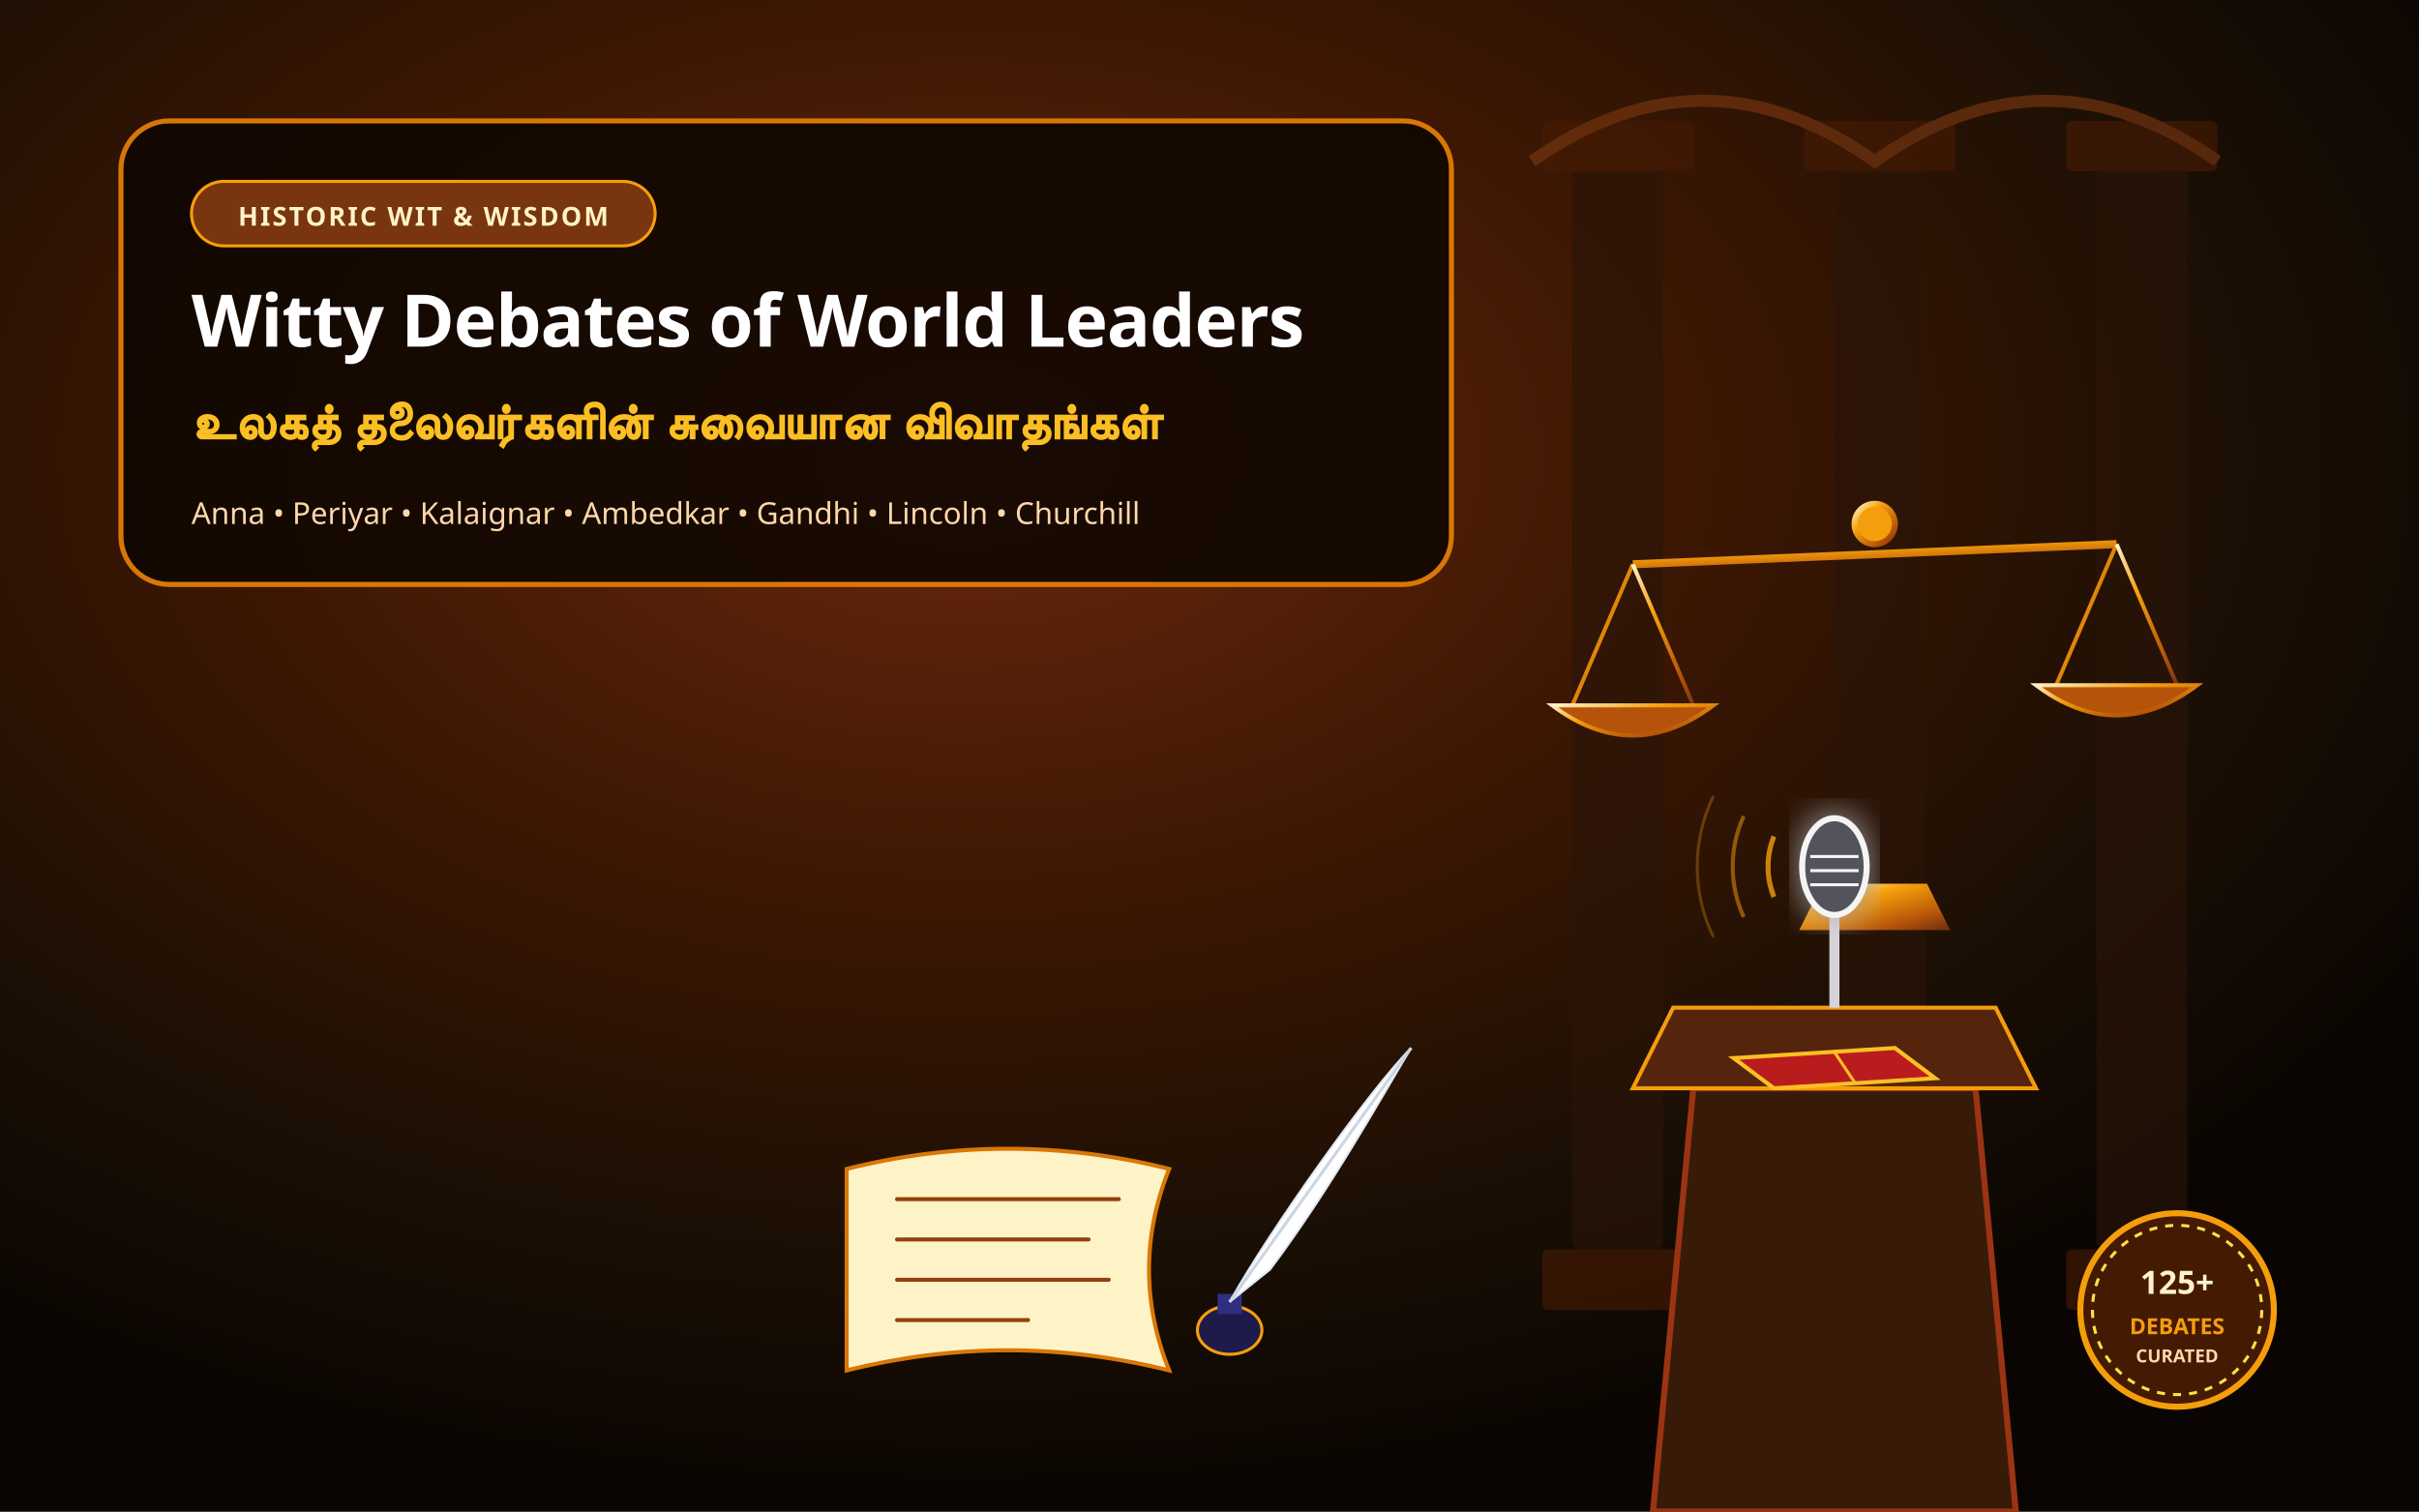
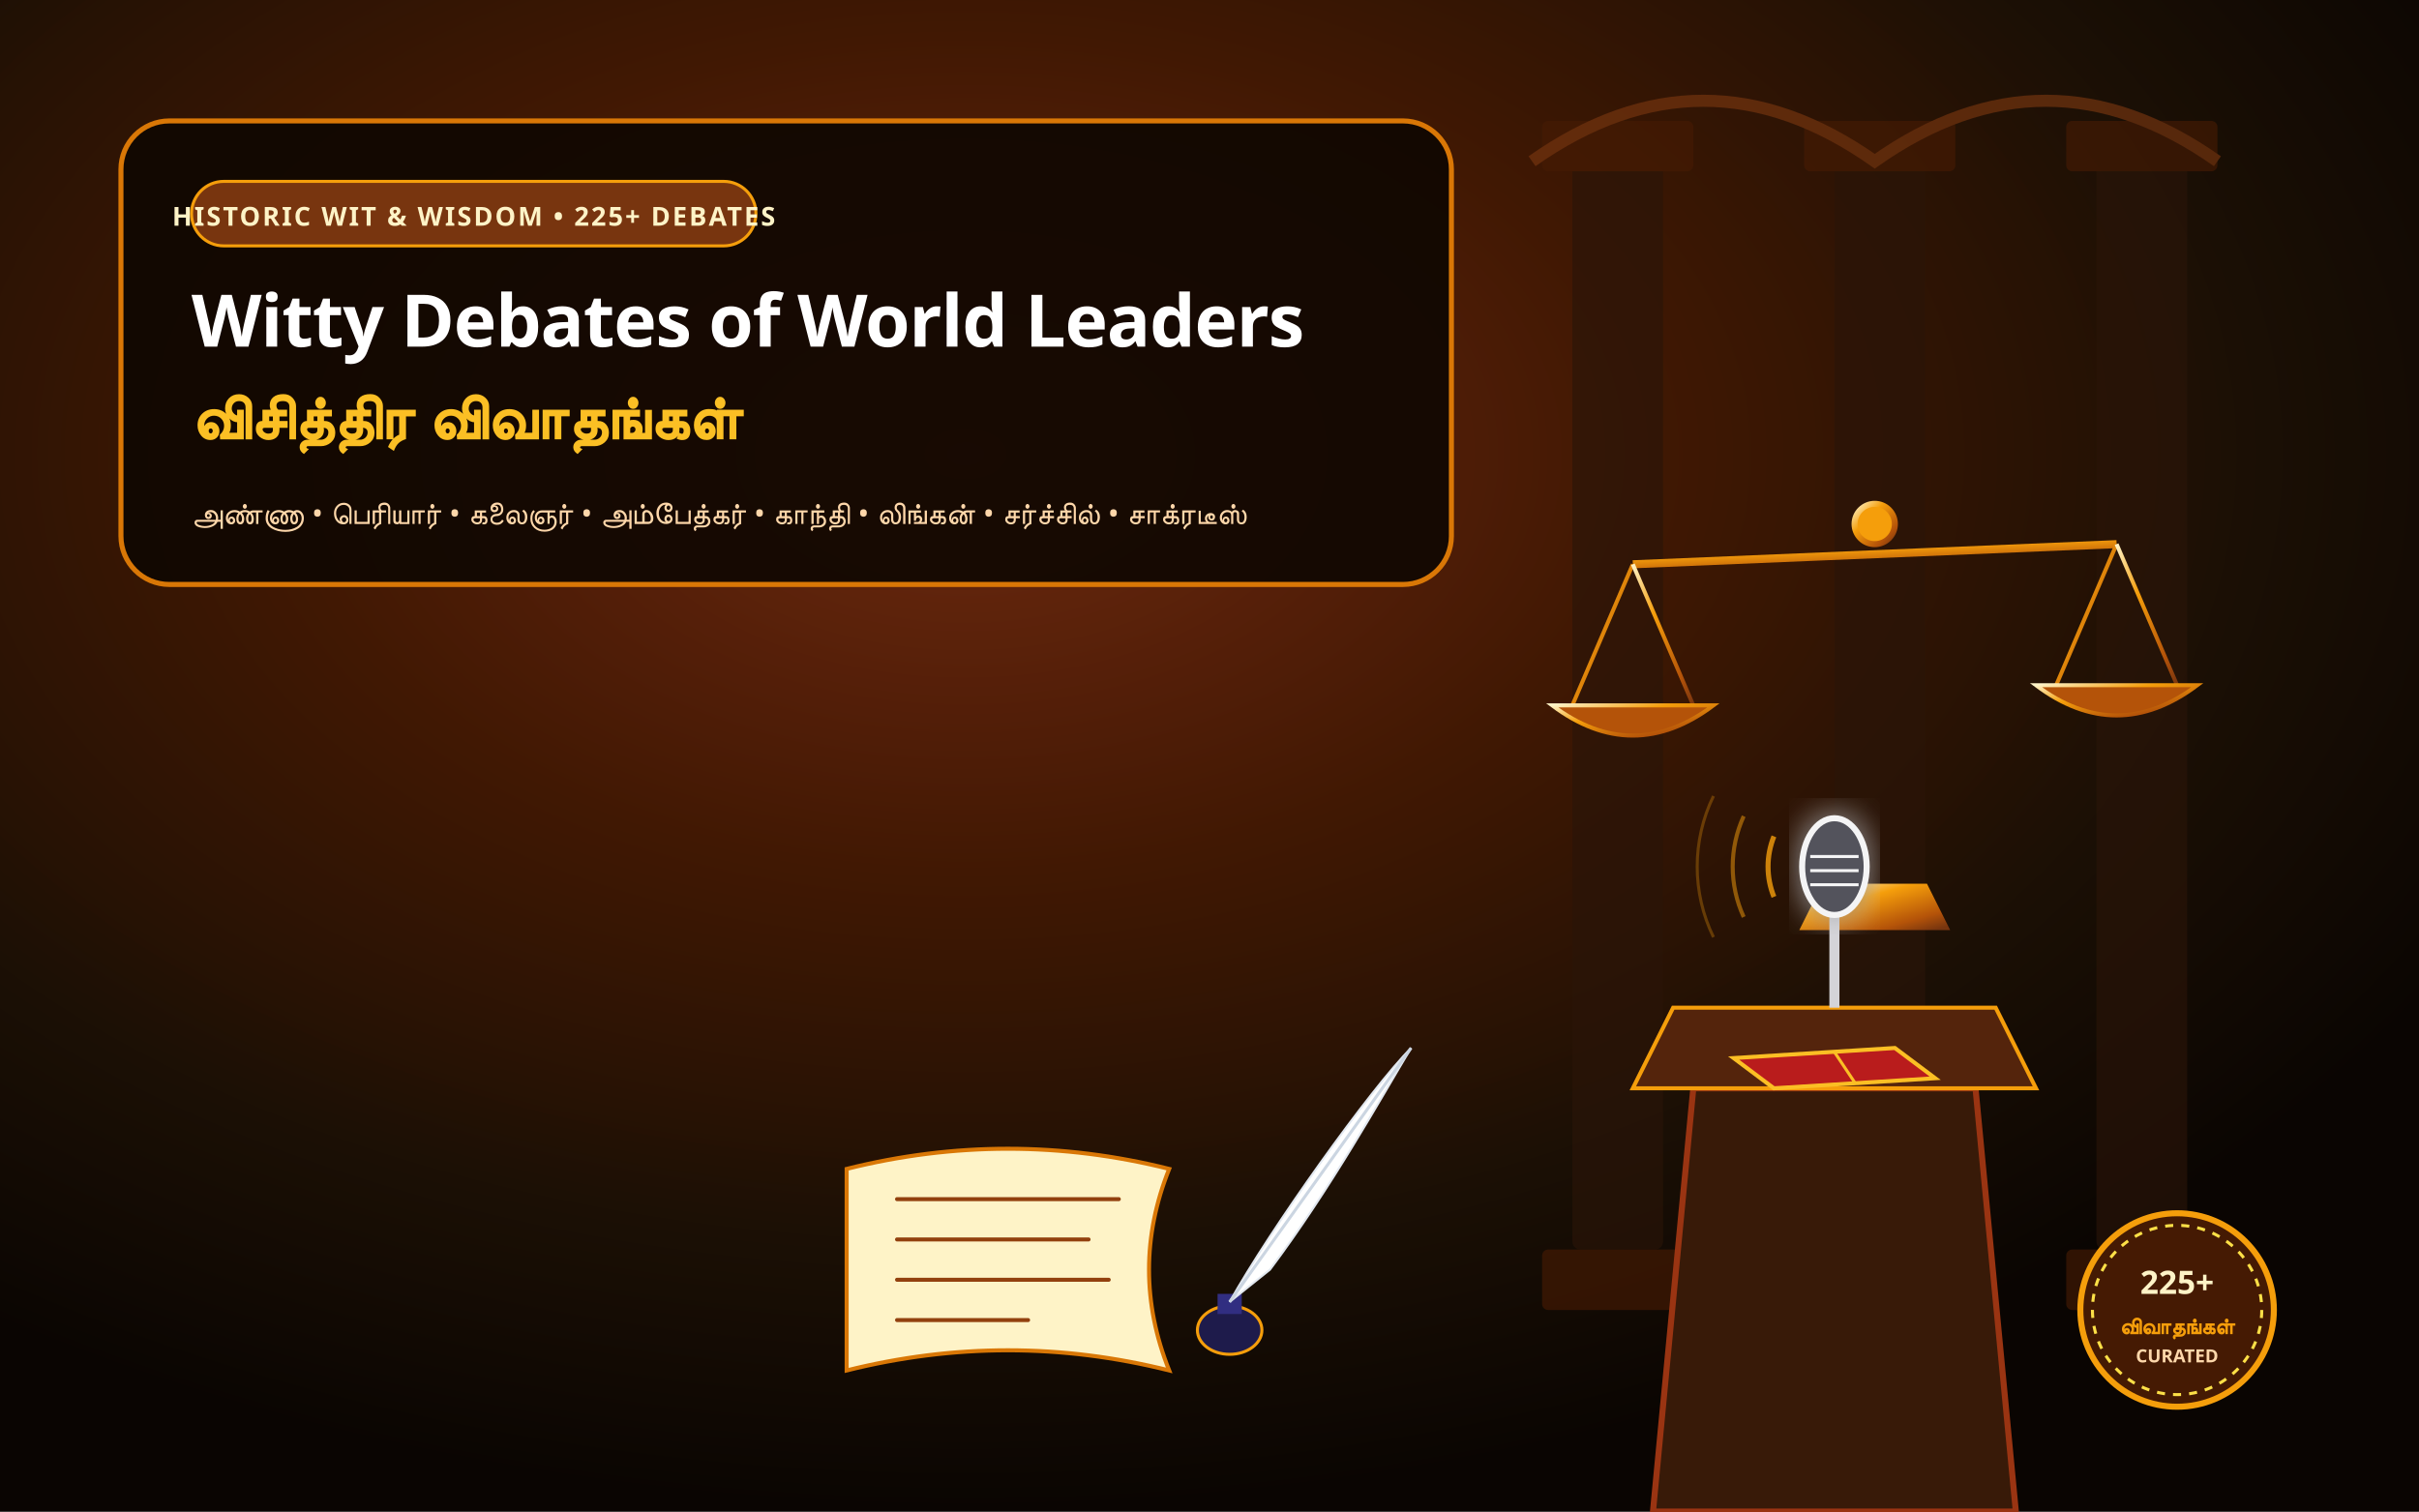
<svg xmlns="http://www.w3.org/2000/svg" viewBox="0 0 1200 750" width="1200" height="750">
  <defs>
    <radialGradient id="chamberGlow" cx="40%" cy="30%" r="70%">
-       <stop offset="0%" stop-color="#7c2d12" stop-opacity="0.85" />
-       <stop offset="40%" stop-color="#451a03" stop-opacity="0.9" />
-       <stop offset="75%" stop-color="#1c1005" stop-opacity="0.95" />
+       <stop offset="0%" stop-color="#7c2d12" stop-opacity="0.88" />
+       <stop offset="40%" stop-color="#451a03" stop-opacity="0.92" />
+       <stop offset="75%" stop-color="#1c1005" stop-opacity="0.96" />
      <stop offset="100%" stop-color="#0a0502" stop-opacity="1" />
    </radialGradient>
    <linearGradient id="debateGold" x1="0%" y1="0%" x2="100%" y2="100%">
      <stop offset="0%" stop-color="#fef3c7" />
      <stop offset="35%" stop-color="#f59e0b" />
      <stop offset="80%" stop-color="#b45309" />
      <stop offset="100%" stop-color="#78350f" />
    </linearGradient>
    <filter id="amberGlow" x="-20%" y="-20%" width="140%" height="140%">
      <feGaussianBlur stdDeviation="8" result="blur" />
      <feComposite in="SourceGraphic" in2="blur" operator="over" />
    </filter>
  </defs>
  <rect width="1200" height="750" fill="#0a0502" />
  <rect width="1200" height="750" fill="url(#chamberGlow)" />
  <g fill="#291407" opacity="0.65">
    <rect x="780" y="80" width="45" height="540" rx="4" />
    <rect x="765" y="60" width="75" height="25" rx="3" fill="#451a03" />
    <rect x="765" y="620" width="75" height="30" rx="3" fill="#451a03" />
    <rect x="910" y="80" width="45" height="540" rx="4" />
    <rect x="895" y="60" width="75" height="25" rx="3" fill="#451a03" />
    <rect x="895" y="620" width="75" height="30" rx="3" fill="#451a03" />
    <rect x="1040" y="80" width="45" height="540" rx="4" />
    <rect x="1025" y="60" width="75" height="25" rx="3" fill="#451a03" />
    <rect x="1025" y="620" width="75" height="30" rx="3" fill="#451a03" />
    <path d="M 760 80 Q 845 20 930 80 Q 1015 20 1100 80" stroke="#78350f" stroke-width="6" fill="none" />
  </g>
  <g transform="translate(930, 260)" stroke="url(#debateGold)" stroke-width="3" fill="none">
    <line x1="0" y1="0" x2="0" y2="180" stroke-width="5" />
    <circle cx="0" cy="0" r="10" fill="#f59e0b" />
    <polygon points="-25,180 25,180 35,200 -35,200" fill="url(#debateGold)" />
    <line x1="-120" y1="20" x2="120" y2="10" stroke-width="4" />
    <line x1="-120" y1="20" x2="-150" y2="90" stroke-width="2" />
    <line x1="-120" y1="20" x2="-90" y2="90" stroke-width="2" />
    <path d="M -160 90 Q -120 120 -80 90 Z" fill="#b45309" stroke-width="2" />
    <line x1="120" y1="10" x2="90" y2="80" stroke-width="2" />
    <line x1="120" y1="10" x2="150" y2="80" stroke-width="2" />
    <path d="M 80 80 Q 120 110 160 80 Z" fill="#b45309" stroke-width="2" />
  </g>
  <g transform="translate(760, 420)">
    <polygon points="80,120 220,120 240,330 60,330" fill="#381a08" stroke="#9a3412" stroke-width="3" />
    <polygon points="50,120 250,120 230,80 70,80" fill="#54240c" stroke="#f59e0b" stroke-width="2" />
    <polygon points="100,105 180,100 200,115 120,120" fill="#b91c1c" stroke="#fbbf24" stroke-width="2" />
    <line x1="150" y1="102" x2="160" y2="117" stroke="#fbbf24" stroke-width="1.5" />
    <line x1="150" y1="80" x2="150" y2="10" stroke="#d4d4d8" stroke-width="5" />
    <ellipse cx="150" cy="10" rx="16" ry="24" fill="#52525b" stroke="#f4f4f5" stroke-width="3" filter="url(#amberGlow)" />
    <line x1="138" y1="5" x2="162" y2="5" stroke="#f4f4f5" stroke-width="1.5" />
    <line x1="138" y1="12" x2="162" y2="12" stroke="#f4f4f5" stroke-width="1.5" />
    <line x1="138" y1="19" x2="162" y2="19" stroke="#f4f4f5" stroke-width="1.5" />
    <path d="M 120 -5 A 40 40 0 0 0 120 25" fill="none" stroke="#f59e0b" stroke-width="2.5" opacity="0.8" />
    <path d="M 105 -15 A 60 60 0 0 0 105 35" fill="none" stroke="#f59e0b" stroke-width="2" opacity="0.5" />
    <path d="M 90 -25 A 80 80 0 0 0 90 45" fill="none" stroke="#f59e0b" stroke-width="1.5" opacity="0.3" />
  </g>
  <g transform="translate(420, 520)">
    <path d="M 0 60 Q 80 40 160 60 Q 140 110 160 160 Q 80 140 0 160 Z" fill="#fef3c7" stroke="#d97706" stroke-width="2" />
    <line x1="25" y1="75" x2="135" y2="75" stroke="#92400e" stroke-width="2" stroke-linecap="round" />
    <line x1="25" y1="95" x2="120" y2="95" stroke="#92400e" stroke-width="2" stroke-linecap="round" />
    <line x1="25" y1="115" x2="130" y2="115" stroke="#92400e" stroke-width="2" stroke-linecap="round" />
    <line x1="25" y1="135" x2="90" y2="135" stroke="#92400e" stroke-width="2" stroke-linecap="round" />
    <ellipse cx="190" cy="140" rx="16" ry="12" fill="#1e1b4b" stroke="#f59e0b" stroke-width="1.5" />
    <rect x="184" y="122" width="12" height="10" fill="#312e81" />
    <path d="M 190 126 C 210 90 260 20 280 0 C 265 25 240 70 210 110 Z" fill="#ffffff" stroke="#e2e8f0" stroke-width="1" />
    <line x1="190" y1="126" x2="280" y2="0" stroke="#cbd5e1" stroke-width="1.5" />
  </g>
  <g transform="translate(60, 60)">
-     <rect width="660" height="230" rx="24" fill="#0f0702" fill-opacity="0.88" stroke="#d97706" stroke-width="2.5" />
-     <rect x="35" y="30" width="230" height="32" rx="16" fill="#78350f" stroke="#f59e0b" stroke-width="1.5" />
-     <text x="150" y="52" font-family="system-ui, sans-serif" font-size="13" font-weight="900" fill="#fef3c7" text-anchor="middle" letter-spacing="1">HISTORIC WIT &amp; WISDOM</text>
+     <rect width="660" height="230" rx="24" fill="#0f0702" fill-opacity="0.9" stroke="#d97706" stroke-width="2.5" />
+     <rect x="35" y="30" width="280" height="32" rx="16" fill="#78350f" stroke="#f59e0b" stroke-width="1.5" />
+     <text x="175" y="52" font-family="system-ui, sans-serif" font-size="13" font-weight="900" fill="#fef3c7" text-anchor="middle" letter-spacing="1">HISTORIC WIT &amp; WISDOM • 225+ DEBATES</text>
    <text x="35" y="112" font-family="system-ui, sans-serif" font-size="36" font-weight="900" fill="#ffffff" letter-spacing="-0.5">
      Witty Debates of World Leaders
    </text>
-     <text x="35" y="158" font-family="system-ui, sans-serif" font-size="25" font-weight="bold" fill="#fbbf24">
-       உலகத் தலைவர்களின் சுவையான விவாதங்கள்
+     <text x="35" y="158" font-family="system-ui, sans-serif" font-size="30" font-weight="bold" fill="#fbbf24">
+       விசித்திர விவாதங்கள்
    </text>
    <text x="35" y="200" font-family="system-ui, sans-serif" font-size="15" fill="#fed7aa">
-       Anna • Periyar • Kalaignar • Ambedkar • Gandhi • Lincoln • Churchill
+       அண்ணா • பெரியார் • கலைஞர் • அம்பேத்கர் • காந்தி • லிங்கன் • சர்ச்சில் • சாக்ரடீஸ்
    </text>
  </g>
  <g transform="translate(1080, 650)">
    <circle cx="0" cy="0" r="48" fill="#451a03" stroke="#f59e0b" stroke-width="3" />
    <circle cx="0" cy="0" r="42" fill="none" stroke="#fde047" stroke-dasharray="4 4" stroke-width="1.5" />
-     <text x="0" y="-8" font-family="system-ui, sans-serif" font-size="16" font-weight="900" fill="#fef3c7" text-anchor="middle">125+</text>
-     <text x="0" y="12" font-family="system-ui, sans-serif" font-size="11" font-weight="bold" fill="#f59e0b" text-anchor="middle">DEBATES</text>
+     <text x="0" y="-8" font-family="system-ui, sans-serif" font-size="16" font-weight="900" fill="#fef3c7" text-anchor="middle">225+</text>
+     <text x="0" y="12" font-family="system-ui, sans-serif" font-size="11" font-weight="bold" fill="#f59e0b" text-anchor="middle">விவாதங்கள்</text>
    <text x="0" y="26" font-family="system-ui, sans-serif" font-size="9" font-weight="bold" fill="#fed7aa" text-anchor="middle">CURATED</text>
  </g>
</svg>
